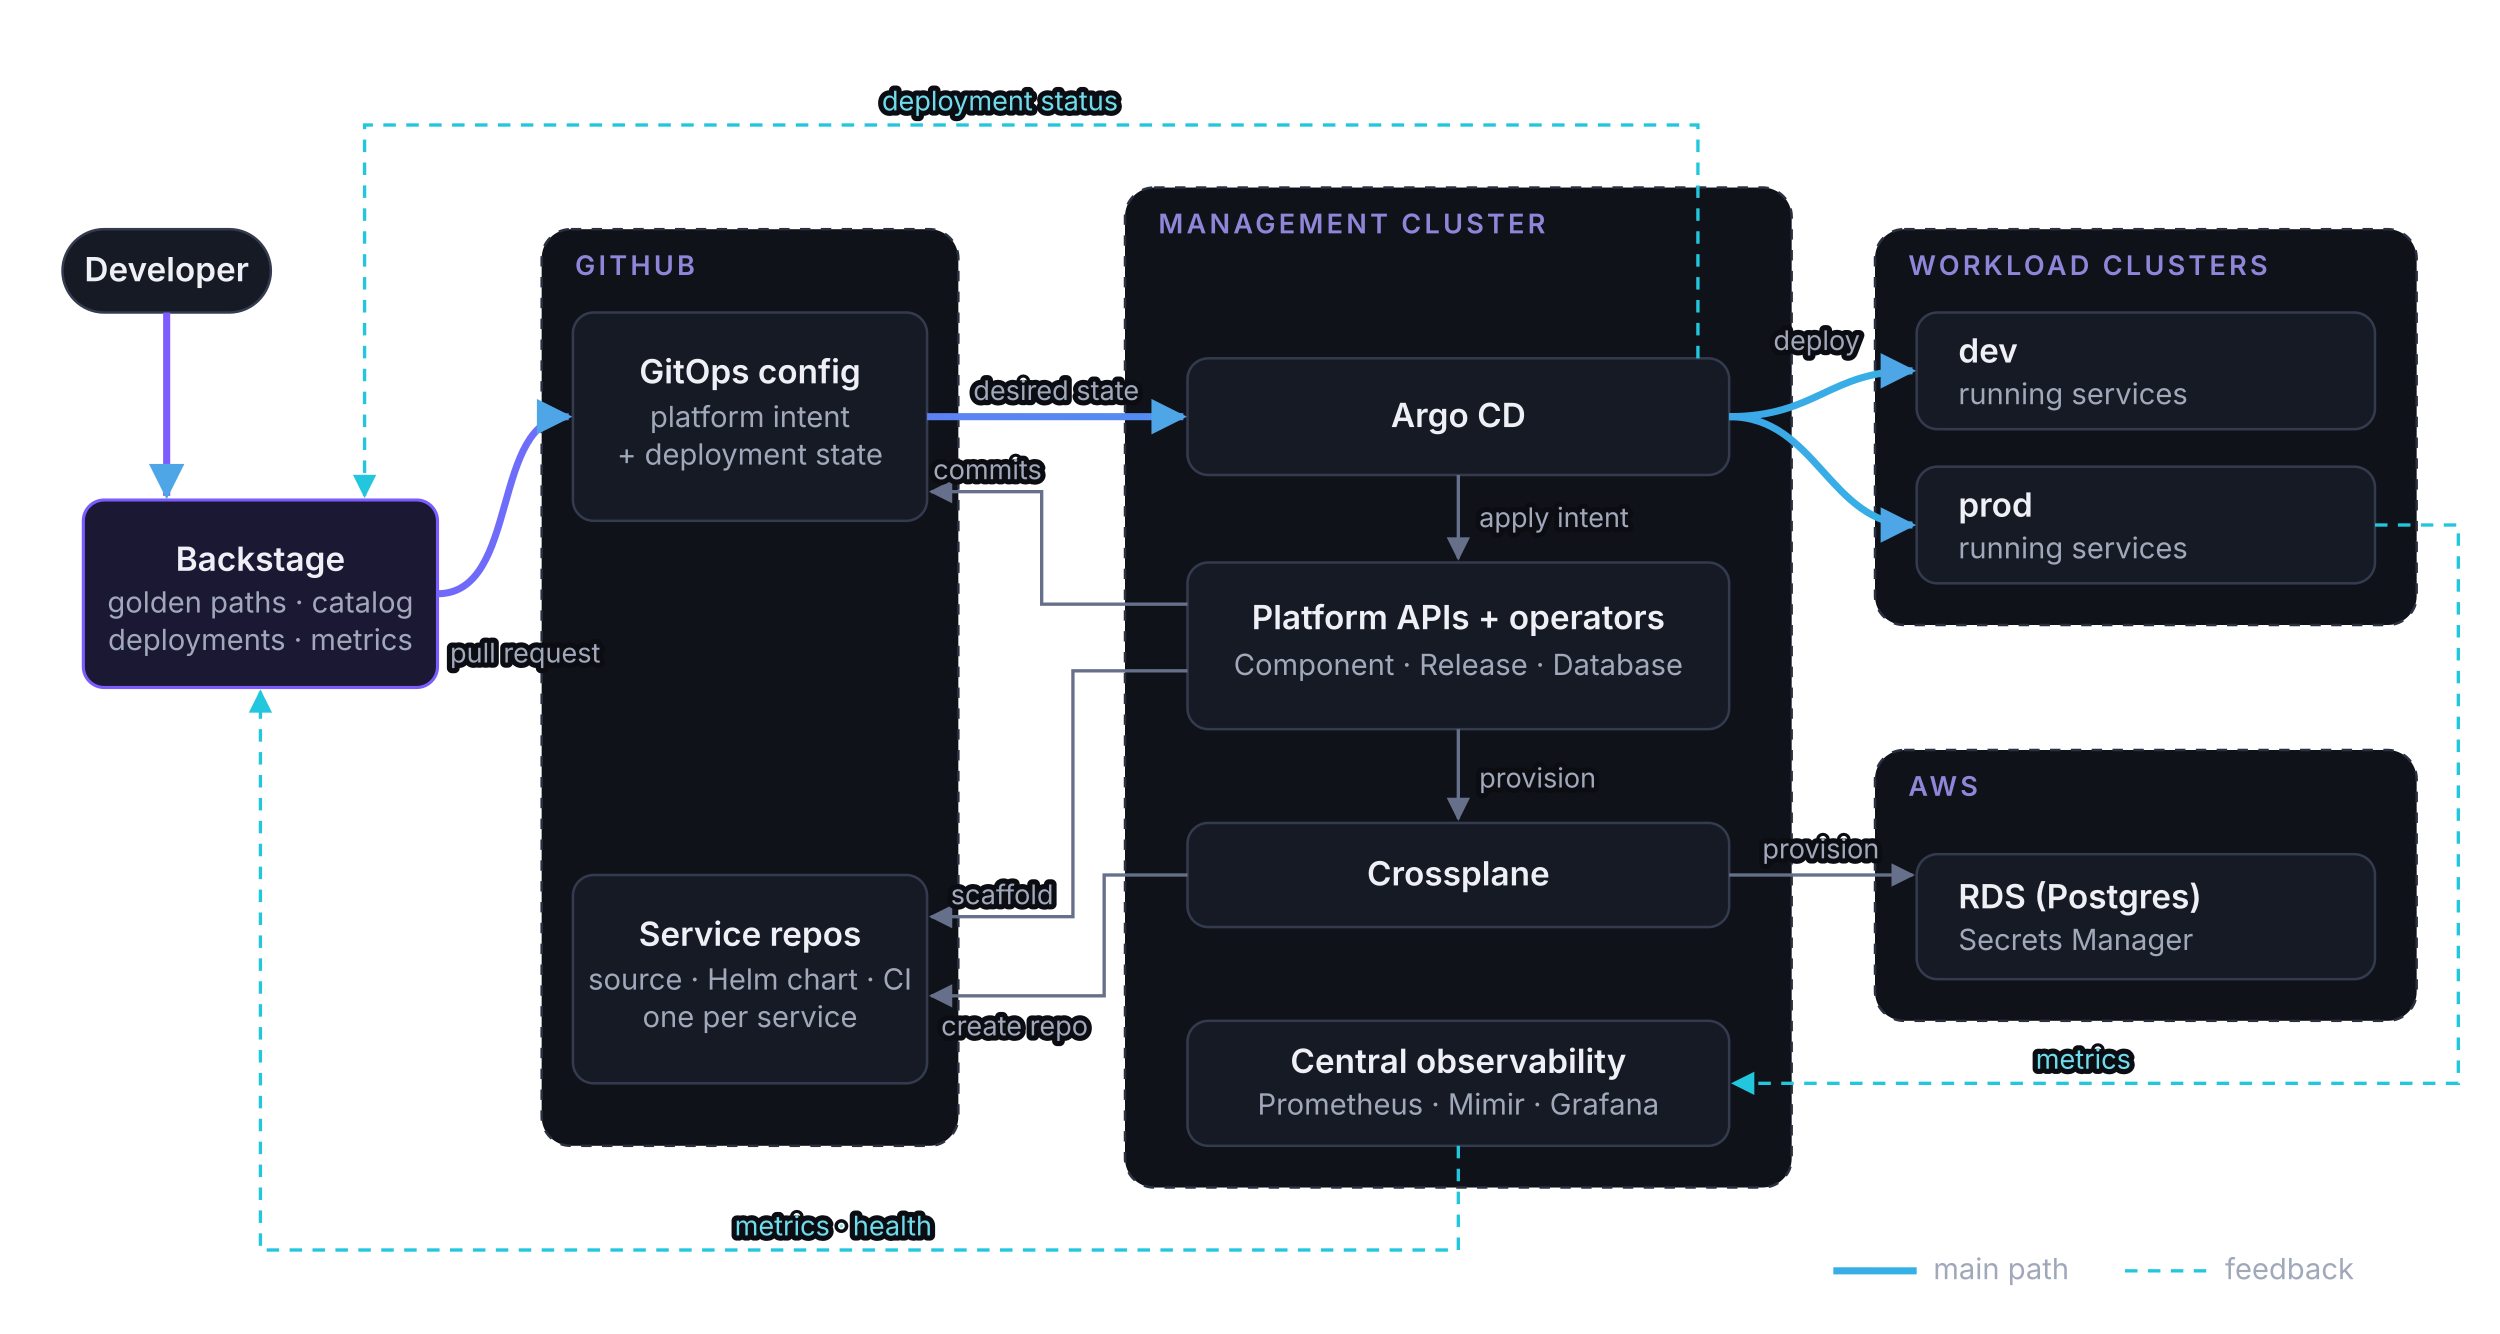
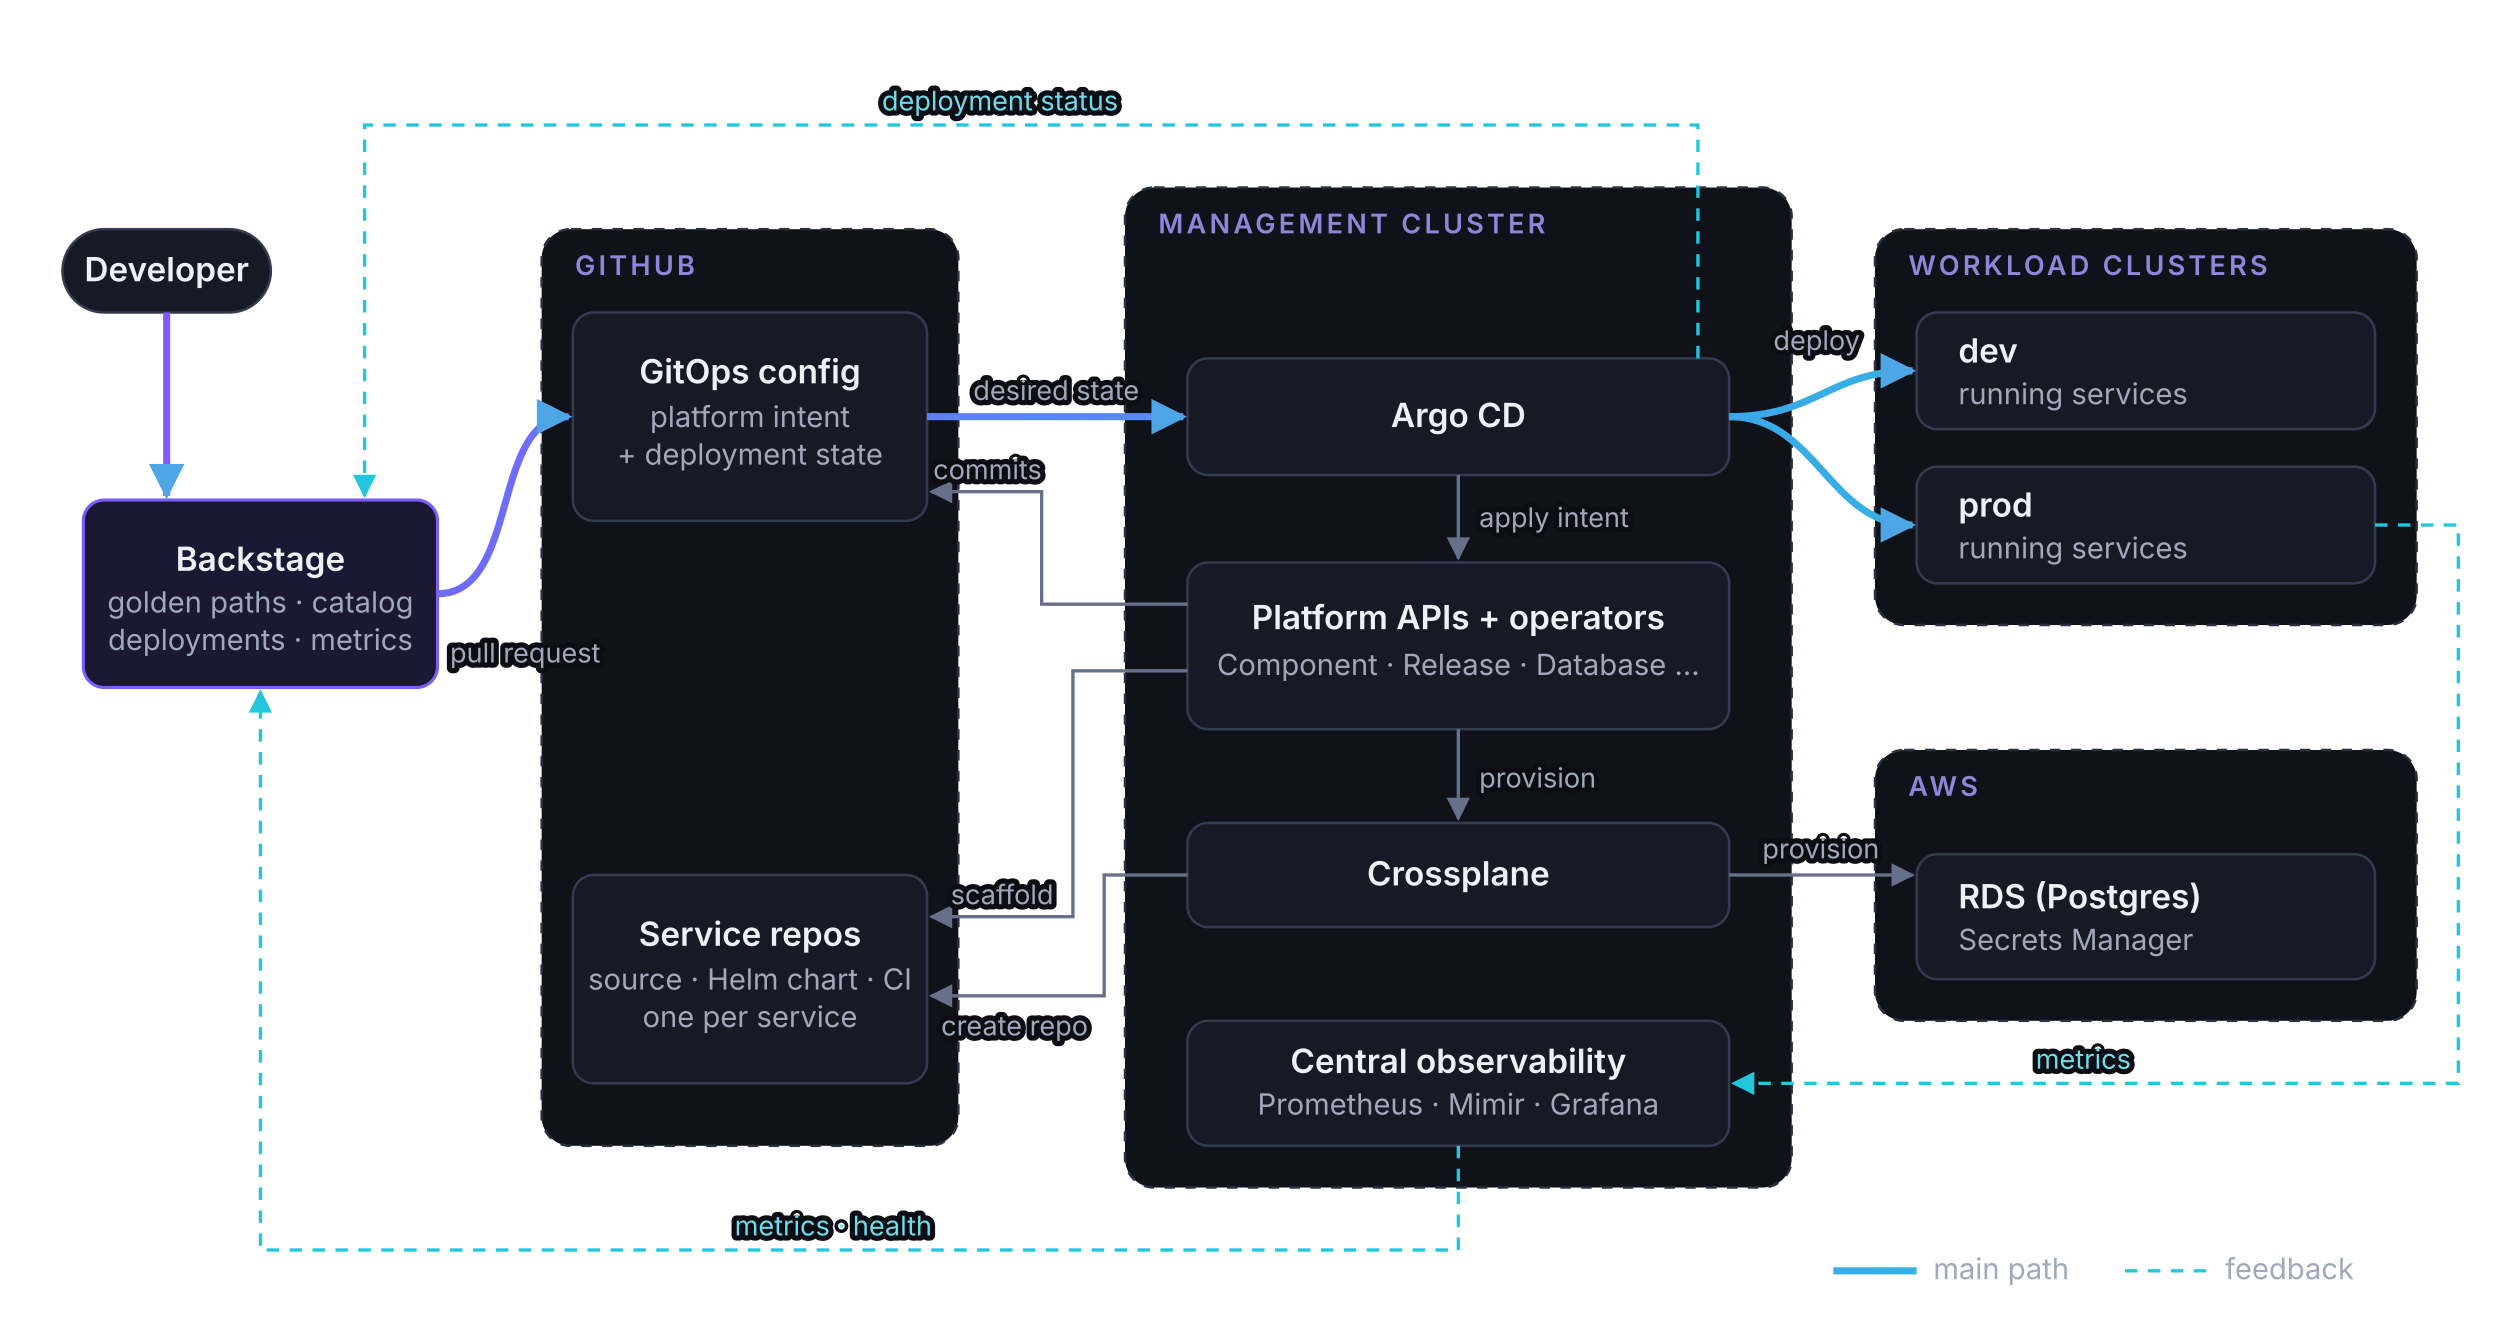
<svg xmlns="http://www.w3.org/2000/svg" viewBox="0 0 1200 640" role="img" aria-labelledby="arch-title arch-desc" font-family="Ubuntu Sans, Inter, system-ui, -apple-system, Segoe UI, Roboto, sans-serif">
  <style>
    .g-box { fill: #0f1219; stroke: #2a3040; stroke-width: 1.2; stroke-dasharray: 5 5; }
    .g-label { fill: #8f86d9; font-size: 13px; font-weight: 600; letter-spacing: 0.12em; }
    .box { fill: #161a24; stroke: #343b4f; stroke-width: 1.2; }
    .box-hero { fill: #1b1834; stroke: #7c5cff; stroke-width: 1.5; }
    .t { fill: #eef0f5; font-size: 16px; font-weight: 600; }
    .s { fill: #a0a8ba; font-size: 14px; }
    .e { fill: none; stroke: #66708a; stroke-width: 1.6; }
    .e-main { fill: none; stroke: url(#arch-grad); stroke-width: 3.4; }
    .e-back { fill: none; stroke: #22c7de; stroke-width: 1.6; stroke-dasharray: 6 5; }
    .l { fill: #a0a8ba; font-size: 13px; paint-order: stroke; stroke: #0b0d12; stroke-width: 5px; stroke-linejoin: round; }
    .l-back { fill: #6fdcec; }
  </style>
  <defs>
    <linearGradient id="arch-grad" x1="80" y1="0" x2="1140" y2="0" gradientUnits="userSpaceOnUse">
      <stop offset="0" stop-color="#7c5cff" />
      <stop offset="1" stop-color="#22c7de" />
    </linearGradient>
    <marker id="arch-a" viewBox="0 0 10 10" refX="9" refY="5" markerWidth="7" markerHeight="7" orient="auto-start-reverse">
      <path d="M0,0 L10,5 L0,10 z" fill="#66708a" />
    </marker>
    <marker id="arch-am" viewBox="0 0 10 10" refX="9" refY="5" markerWidth="5" markerHeight="5" orient="auto-start-reverse">
      <path d="M0,0 L10,5 L0,10 z" fill="#4fa6e6" />
    </marker>
    <marker id="arch-ab" viewBox="0 0 10 10" refX="9" refY="5" markerWidth="7" markerHeight="7" orient="auto-start-reverse">
      <path d="M0,0 L10,5 L0,10 z" fill="#22c7de" />
    </marker>
  </defs>
  <rect class="g-box" x="260" y="110" width="200" height="440" rx="14" />
  <text class="g-label" x="276" y="132">GITHUB</text>
  <rect class="g-box" x="540" y="90" width="320" height="480" rx="14" />
  <text class="g-label" x="556" y="112">MANAGEMENT CLUSTER</text>
  <rect class="g-box" x="900" y="110" width="260" height="190" rx="14" />
  <text class="g-label" x="916" y="132">WORKLOAD CLUSTERS</text>
  <rect class="g-box" x="900" y="360" width="260" height="130" rx="14" />
  <text class="g-label" x="916" y="382">AWS</text>
  <rect class="box" x="30" y="110" width="100" height="40" rx="20" />
  <text class="t" x="80" y="135" text-anchor="middle">Developer</text>
  <rect class="box-hero" x="40" y="240" width="170" height="90" rx="10" />
  <text class="t" x="125" y="274" text-anchor="middle">Backstage</text>
  <text class="s" x="125" y="294" text-anchor="middle">golden paths · catalog</text>
  <text class="s" x="125" y="312" text-anchor="middle">deployments · metrics</text>
  <rect class="box" x="275" y="150" width="170" height="100" rx="10" />
  <text class="t" x="360" y="184" text-anchor="middle">GitOps config</text>
  <text class="s" x="360" y="205" text-anchor="middle">platform intent</text>
  <text class="s" x="360" y="223" text-anchor="middle">+ deployment state</text>
  <rect class="box" x="275" y="420" width="170" height="100" rx="10" />
  <text class="t" x="360" y="454" text-anchor="middle">Service repos</text>
  <text class="s" x="360" y="475" text-anchor="middle">source · Helm chart · CI</text>
  <text class="s" x="360" y="493" text-anchor="middle">one per service</text>
  <rect class="box" x="570" y="172" width="260" height="56" rx="10" />
  <text class="t" x="700" y="205" text-anchor="middle">Argo CD</text>
  <rect class="box" x="570" y="270" width="260" height="80" rx="10" />
  <text class="t" x="700" y="302" text-anchor="middle">Platform APIs + operators</text>
-   <text class="s" x="700" y="324" text-anchor="middle">Component · Release · Database</text>
+   <text class="s" x="700" y="324" text-anchor="middle">Component · Release · Database …</text>
  <rect class="box" x="570" y="395" width="260" height="50" rx="10" />
  <text class="t" x="700" y="425" text-anchor="middle">Crossplane</text>
  <rect class="box" x="570" y="490" width="260" height="60" rx="10" />
  <text class="t" x="700" y="515" text-anchor="middle">Central observability</text>
  <text class="s" x="700" y="535" text-anchor="middle">Prometheus · Mimir · Grafana</text>
  <rect class="box" x="920" y="150" width="220" height="56" rx="10" />
  <text class="t" x="940" y="174">dev</text>
  <text class="s" x="940" y="194">running services</text>
  <rect class="box" x="920" y="224" width="220" height="56" rx="10" />
  <text class="t" x="940" y="248">prod</text>
  <text class="s" x="940" y="268">running services</text>
  <rect class="box" x="920" y="410" width="220" height="60" rx="10" />
  <text class="t" x="940" y="436">RDS (Postgres)</text>
  <text class="s" x="940" y="456">Secrets Manager</text>
  <path class="e-main" d="M80,150 V238" marker-end="url(#arch-am)" />
  <path class="e-main" d="M210,285 C250,285 235,200 273,200" marker-end="url(#arch-am)" />
  <path class="e-main" d="M445,200 H568" marker-end="url(#arch-am)" />
  <path class="e-main" d="M830,200 C872,200 878,178 918,178" marker-end="url(#arch-am)" />
  <path class="e-main" d="M830,200 C872,200 878,252 918,252" marker-end="url(#arch-am)" />
  <path class="e" d="M700,228 V268" marker-end="url(#arch-a)" />
  <path class="e" d="M570,290 H500 V236 H447" marker-end="url(#arch-a)" />
  <path class="e" d="M570,322 H515 V440 H447" marker-end="url(#arch-a)" />
  <path class="e" d="M700,350 V393" marker-end="url(#arch-a)" />
  <path class="e" d="M570,420 H530 V478 H447" marker-end="url(#arch-a)" />
  <path class="e" d="M830,420 H918" marker-end="url(#arch-a)" />
  <path class="e-back" d="M1140,252 H1180 V520 H832" marker-end="url(#arch-ab)" />
  <path class="e-back" d="M700,550 V600 H125 V332" marker-end="url(#arch-ab)" />
  <path class="e-back" d="M815,172 V60 H175 V238" marker-end="url(#arch-ab)" />
  <text class="l" x="216" y="318">pull request</text>
  <text class="l" x="507" y="192" text-anchor="middle">desired state</text>
  <text class="l" x="872" y="168" text-anchor="middle">deploy</text>
  <text class="l" x="710" y="253">apply intent</text>
  <text class="l" x="474" y="230" text-anchor="middle">commits</text>
  <text class="l" x="481" y="434" text-anchor="middle">scaffold</text>
  <text class="l" x="487" y="497" text-anchor="middle">create repo</text>
  <text class="l" x="710" y="378">provision</text>
  <text class="l" x="874" y="412" text-anchor="middle">provision</text>
  <text class="l l-back" x="1000" y="513" text-anchor="middle">metrics</text>
  <text class="l l-back" x="400" y="593" text-anchor="middle">metrics · health</text>
  <text class="l l-back" x="480" y="53" text-anchor="middle">deployment status</text>
  <path class="e-main" d="M880,610 H920" />
  <text class="s" x="928" y="614">main path</text>
  <path class="e-back" d="M1020,610 H1060" />
  <text class="s" x="1068" y="614">feedback</text>
</svg>
